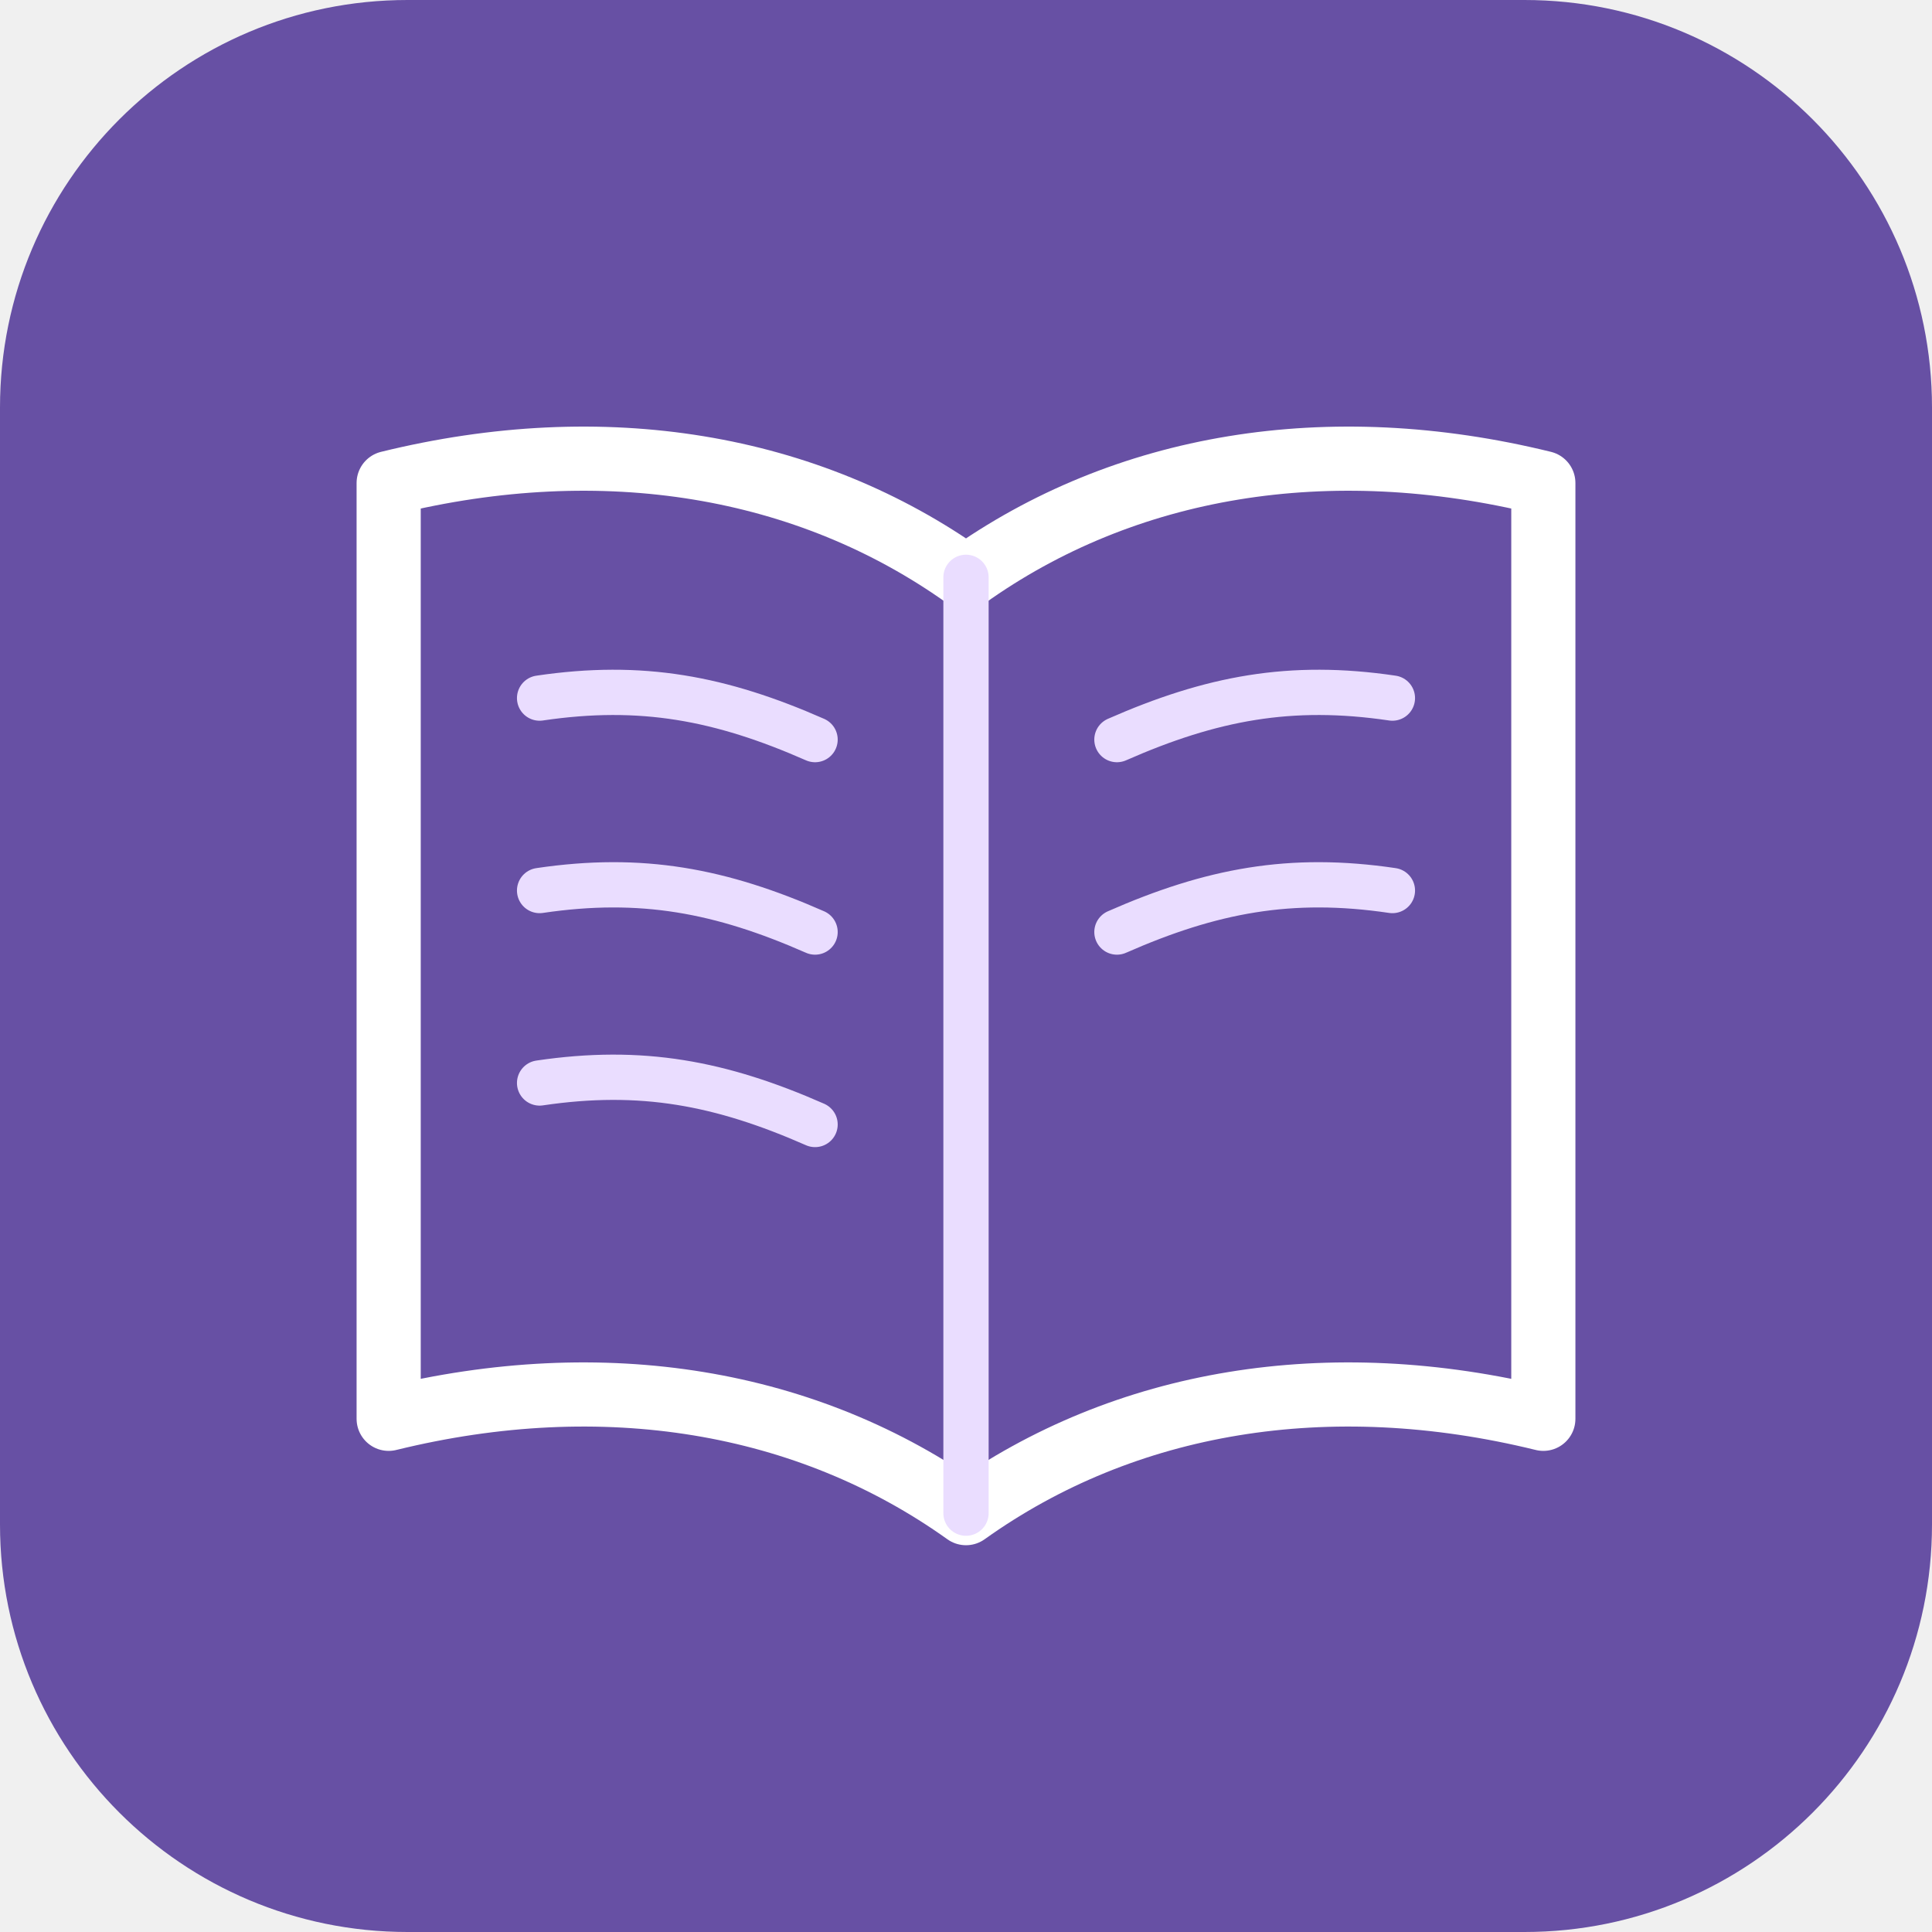
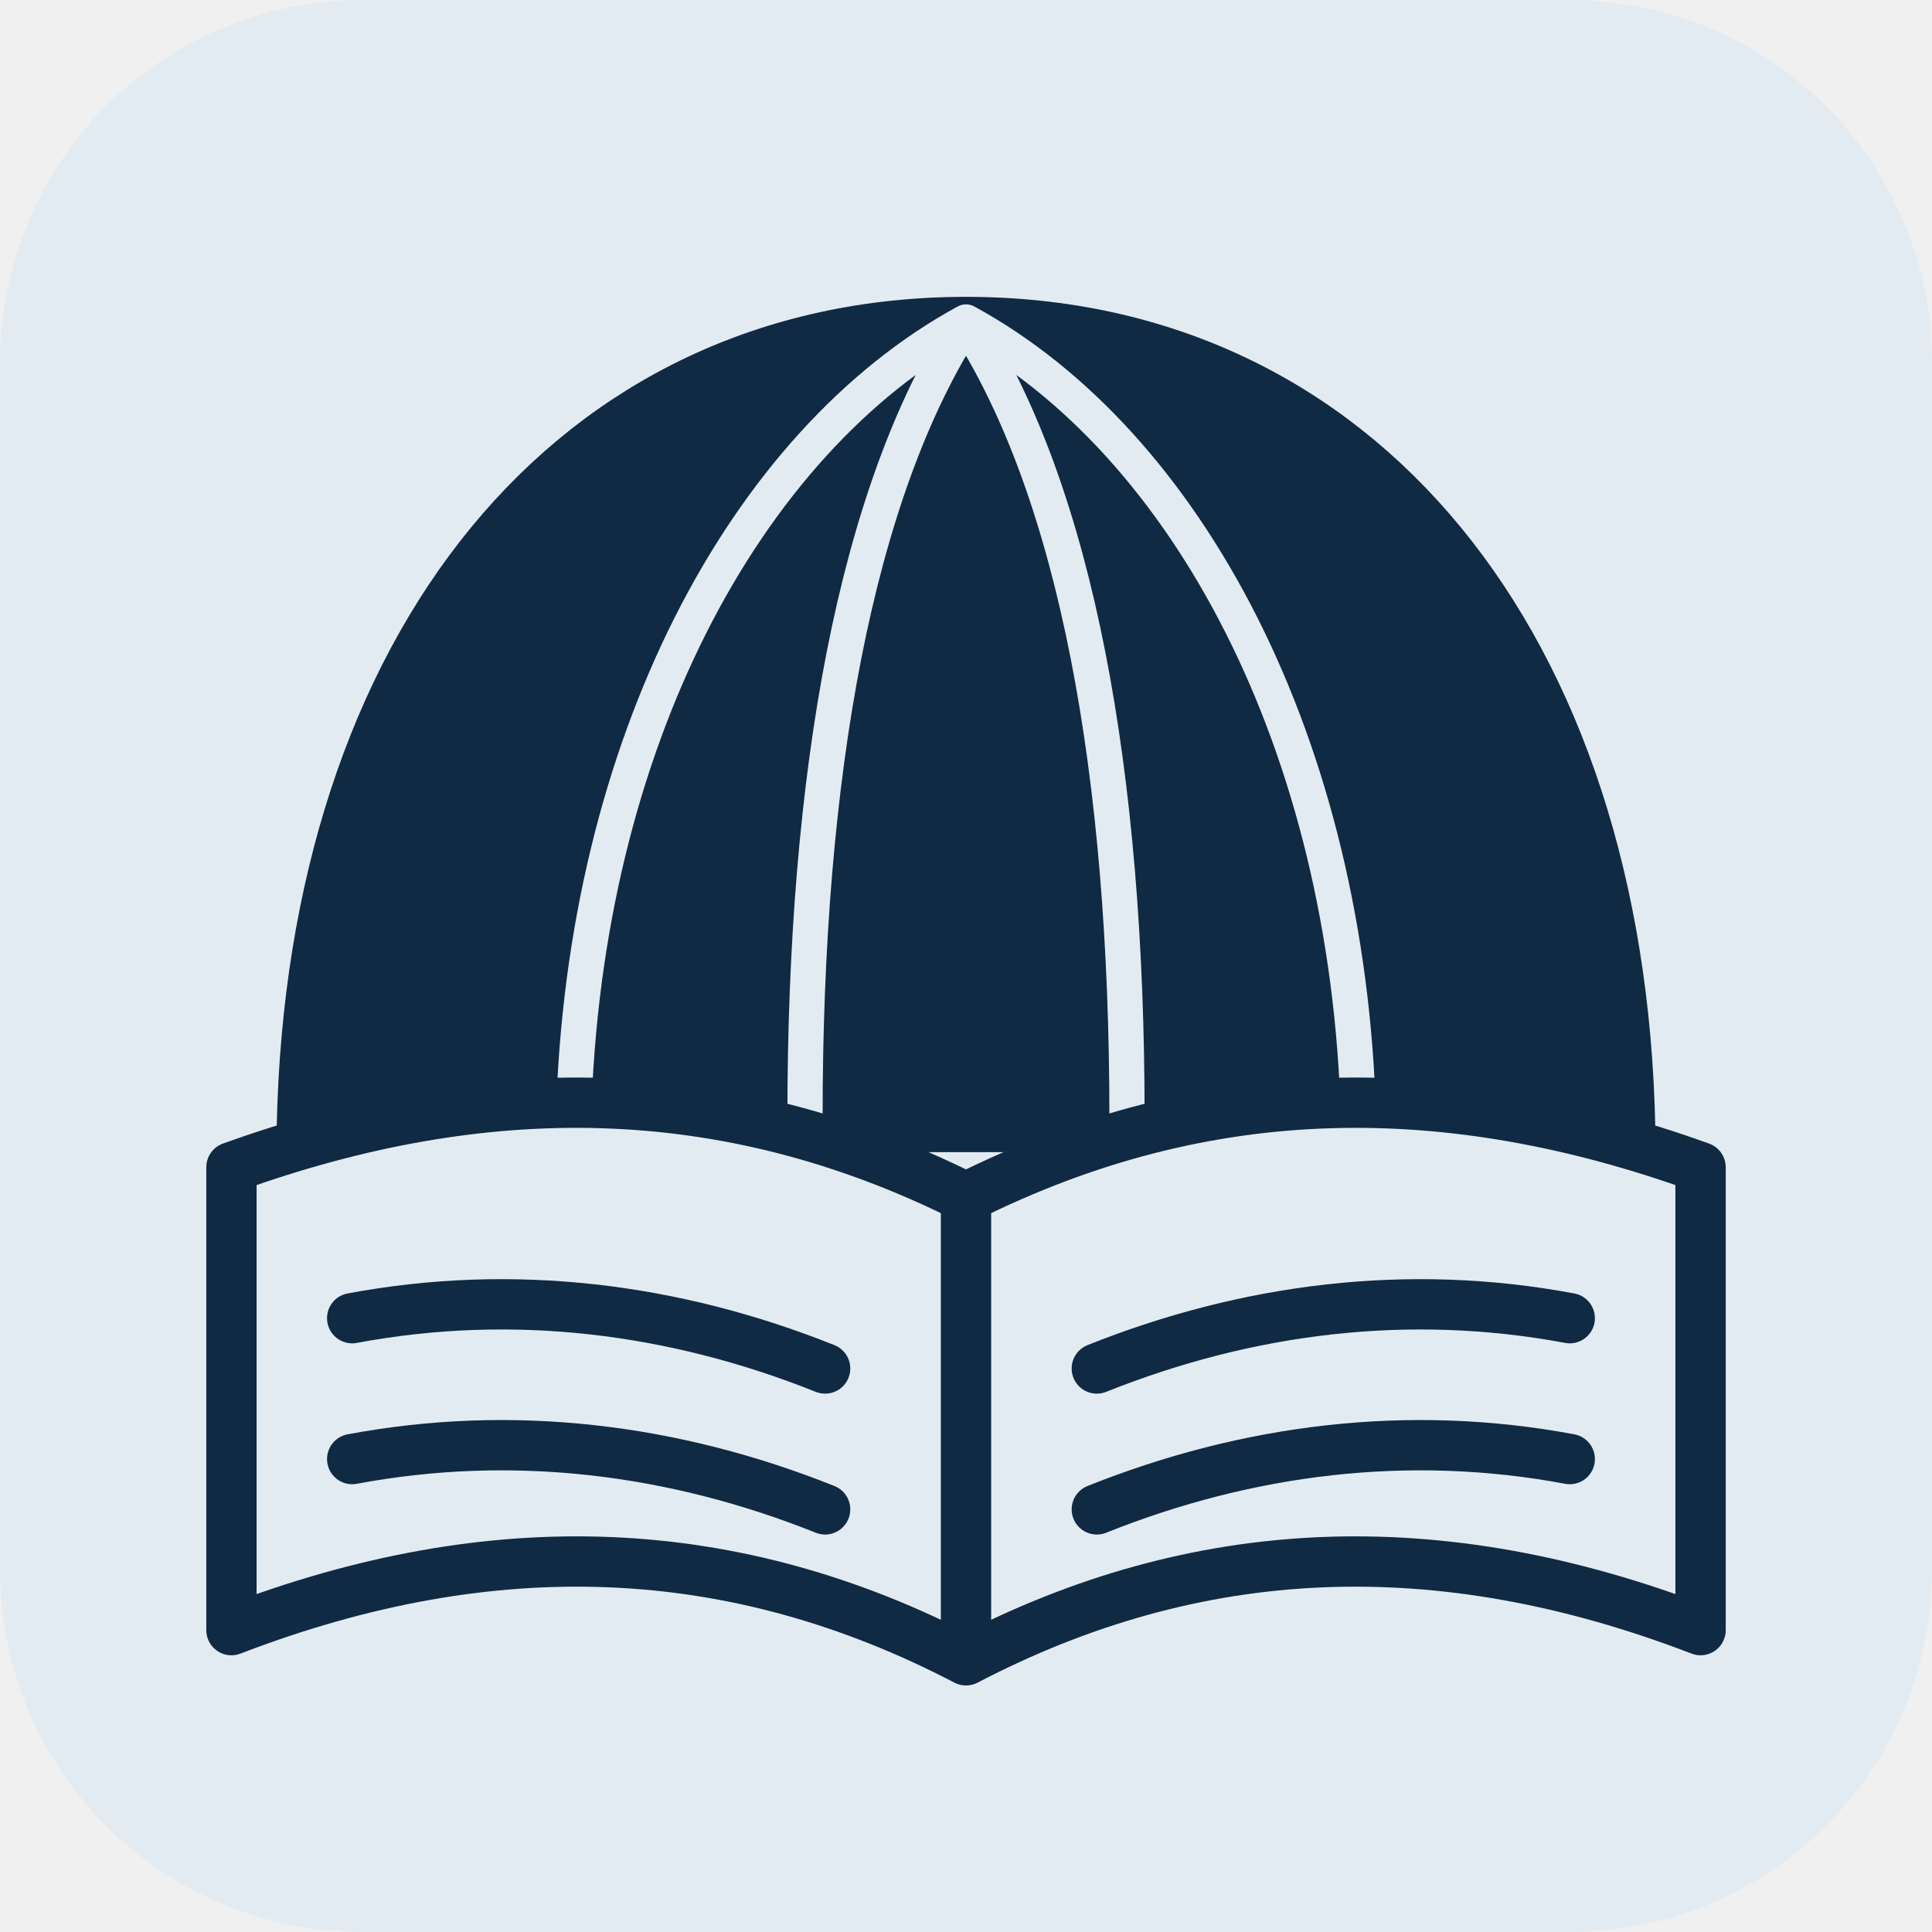
- <svg xmlns="http://www.w3.org/2000/svg" width="512" height="512" viewBox="0 0 512 512">
-   <rect width="512" height="512" rx="108" fill="#6750a4" />
-   <path d="M256 153c-42-30-96-39-153-25v248c57-14 111-5 153 25 42-30 96-39 153-25V128c-57-14-111-5-153 25Z" fill="none" stroke="#fff" stroke-width="17" stroke-linejoin="round" />
-   <path d="M256 153v248M143 185c27-4 48 0 73 11m-73 40c27-4 48 0 73 11m-73 40c27-4 48 0 73 11m80-102c25-11 46-15 73-11m-73 62c25-11 46-15 73-11" fill="none" stroke="#eaddff" stroke-width="12" stroke-linecap="round" />
+ <svg xmlns="http://www.w3.org/2000/svg" viewBox="0 0 192 192" role="img" aria-label="Genowrite 3">
+   <rect width="192" height="192" rx="36" fill="#e3ebf2" />
+   <g stroke-linecap="round" stroke-linejoin="round">
+     <path fill="#102a43" stroke="#102a43" stroke-width="5" d="M30 112c1-48 27-80 66-80s65 32 66 80Z" />
+     <path fill="none" stroke="#e3ebf2" stroke-width="3.5" d="M57 111c1-37 17-67 39-79m0 0c22 12 38 42 39 79M80 111c0-34 5-62 16-79m0 0c11 17 16 45 16 79" />
+     <g fill="none" stroke="#102a43" stroke-width="5">
+       <path fill="#e3ebf2" d="M23 116c25-9 49-9 73 3 24-12 48-12 73-3v46c-26-10-50-9-73 3-23-12-47-13-73-3z" />
+       <path d="M96 120v44M35 131c16-3 32-1 47 5m-47 9c16-3 32-1 47 5m27-14c15-6 31-8 47-5m-47 19c15-6 31-8 47-5" />
+     </g>
+   </g>
</svg>
